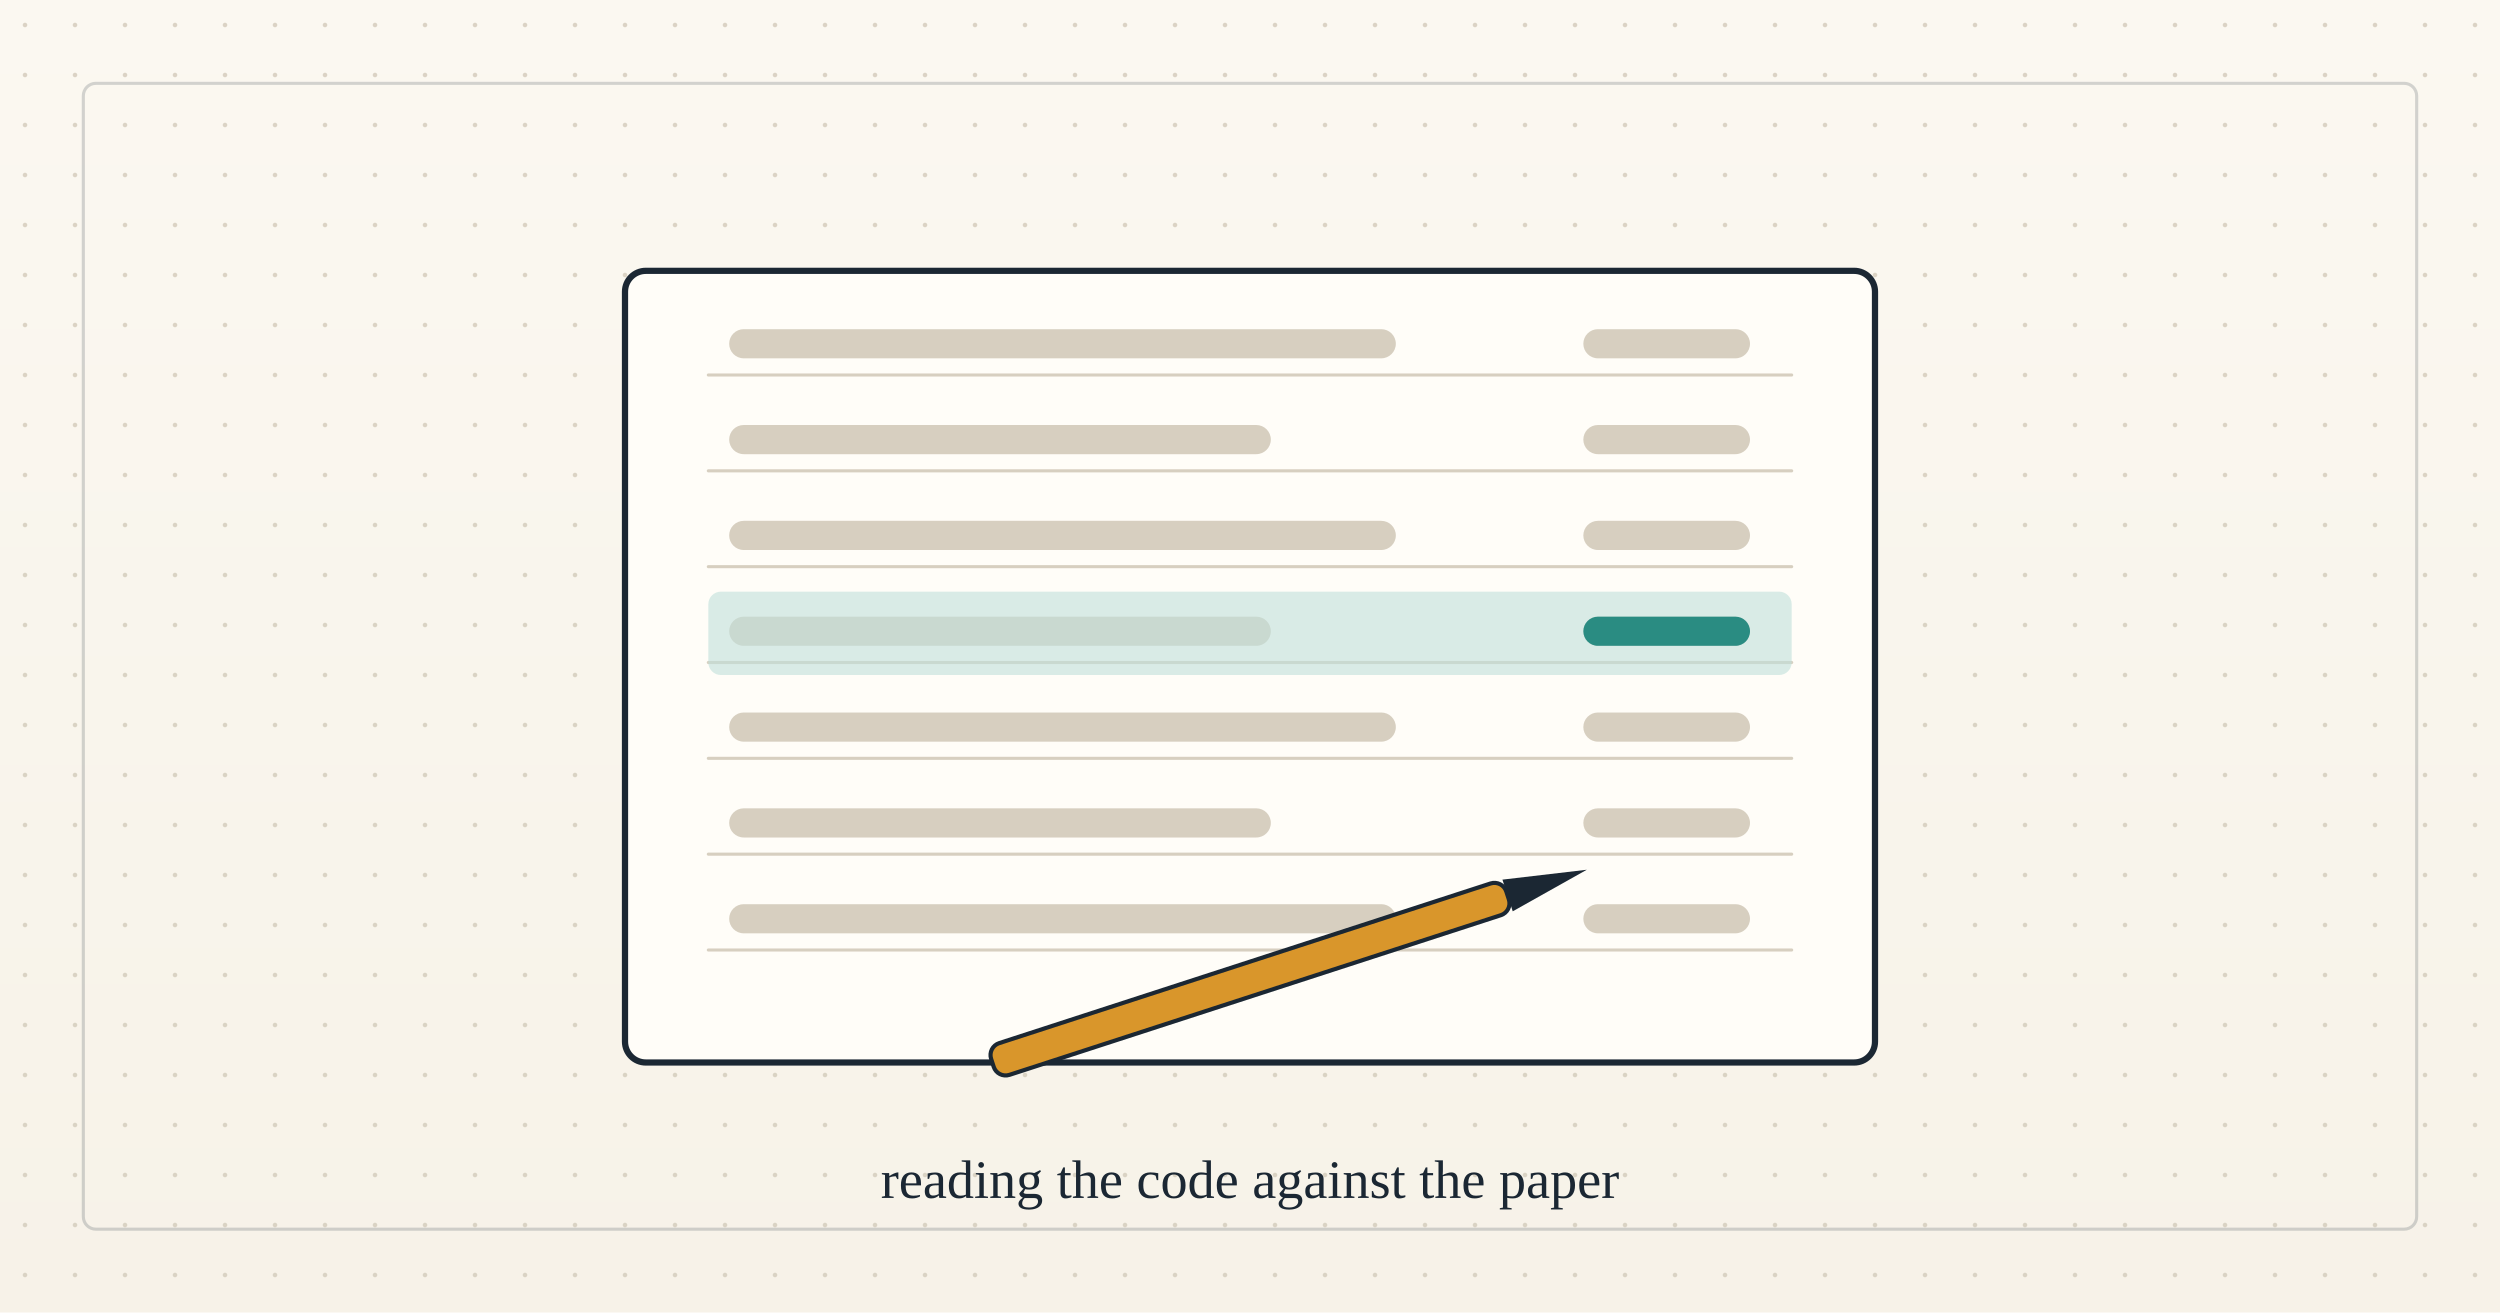
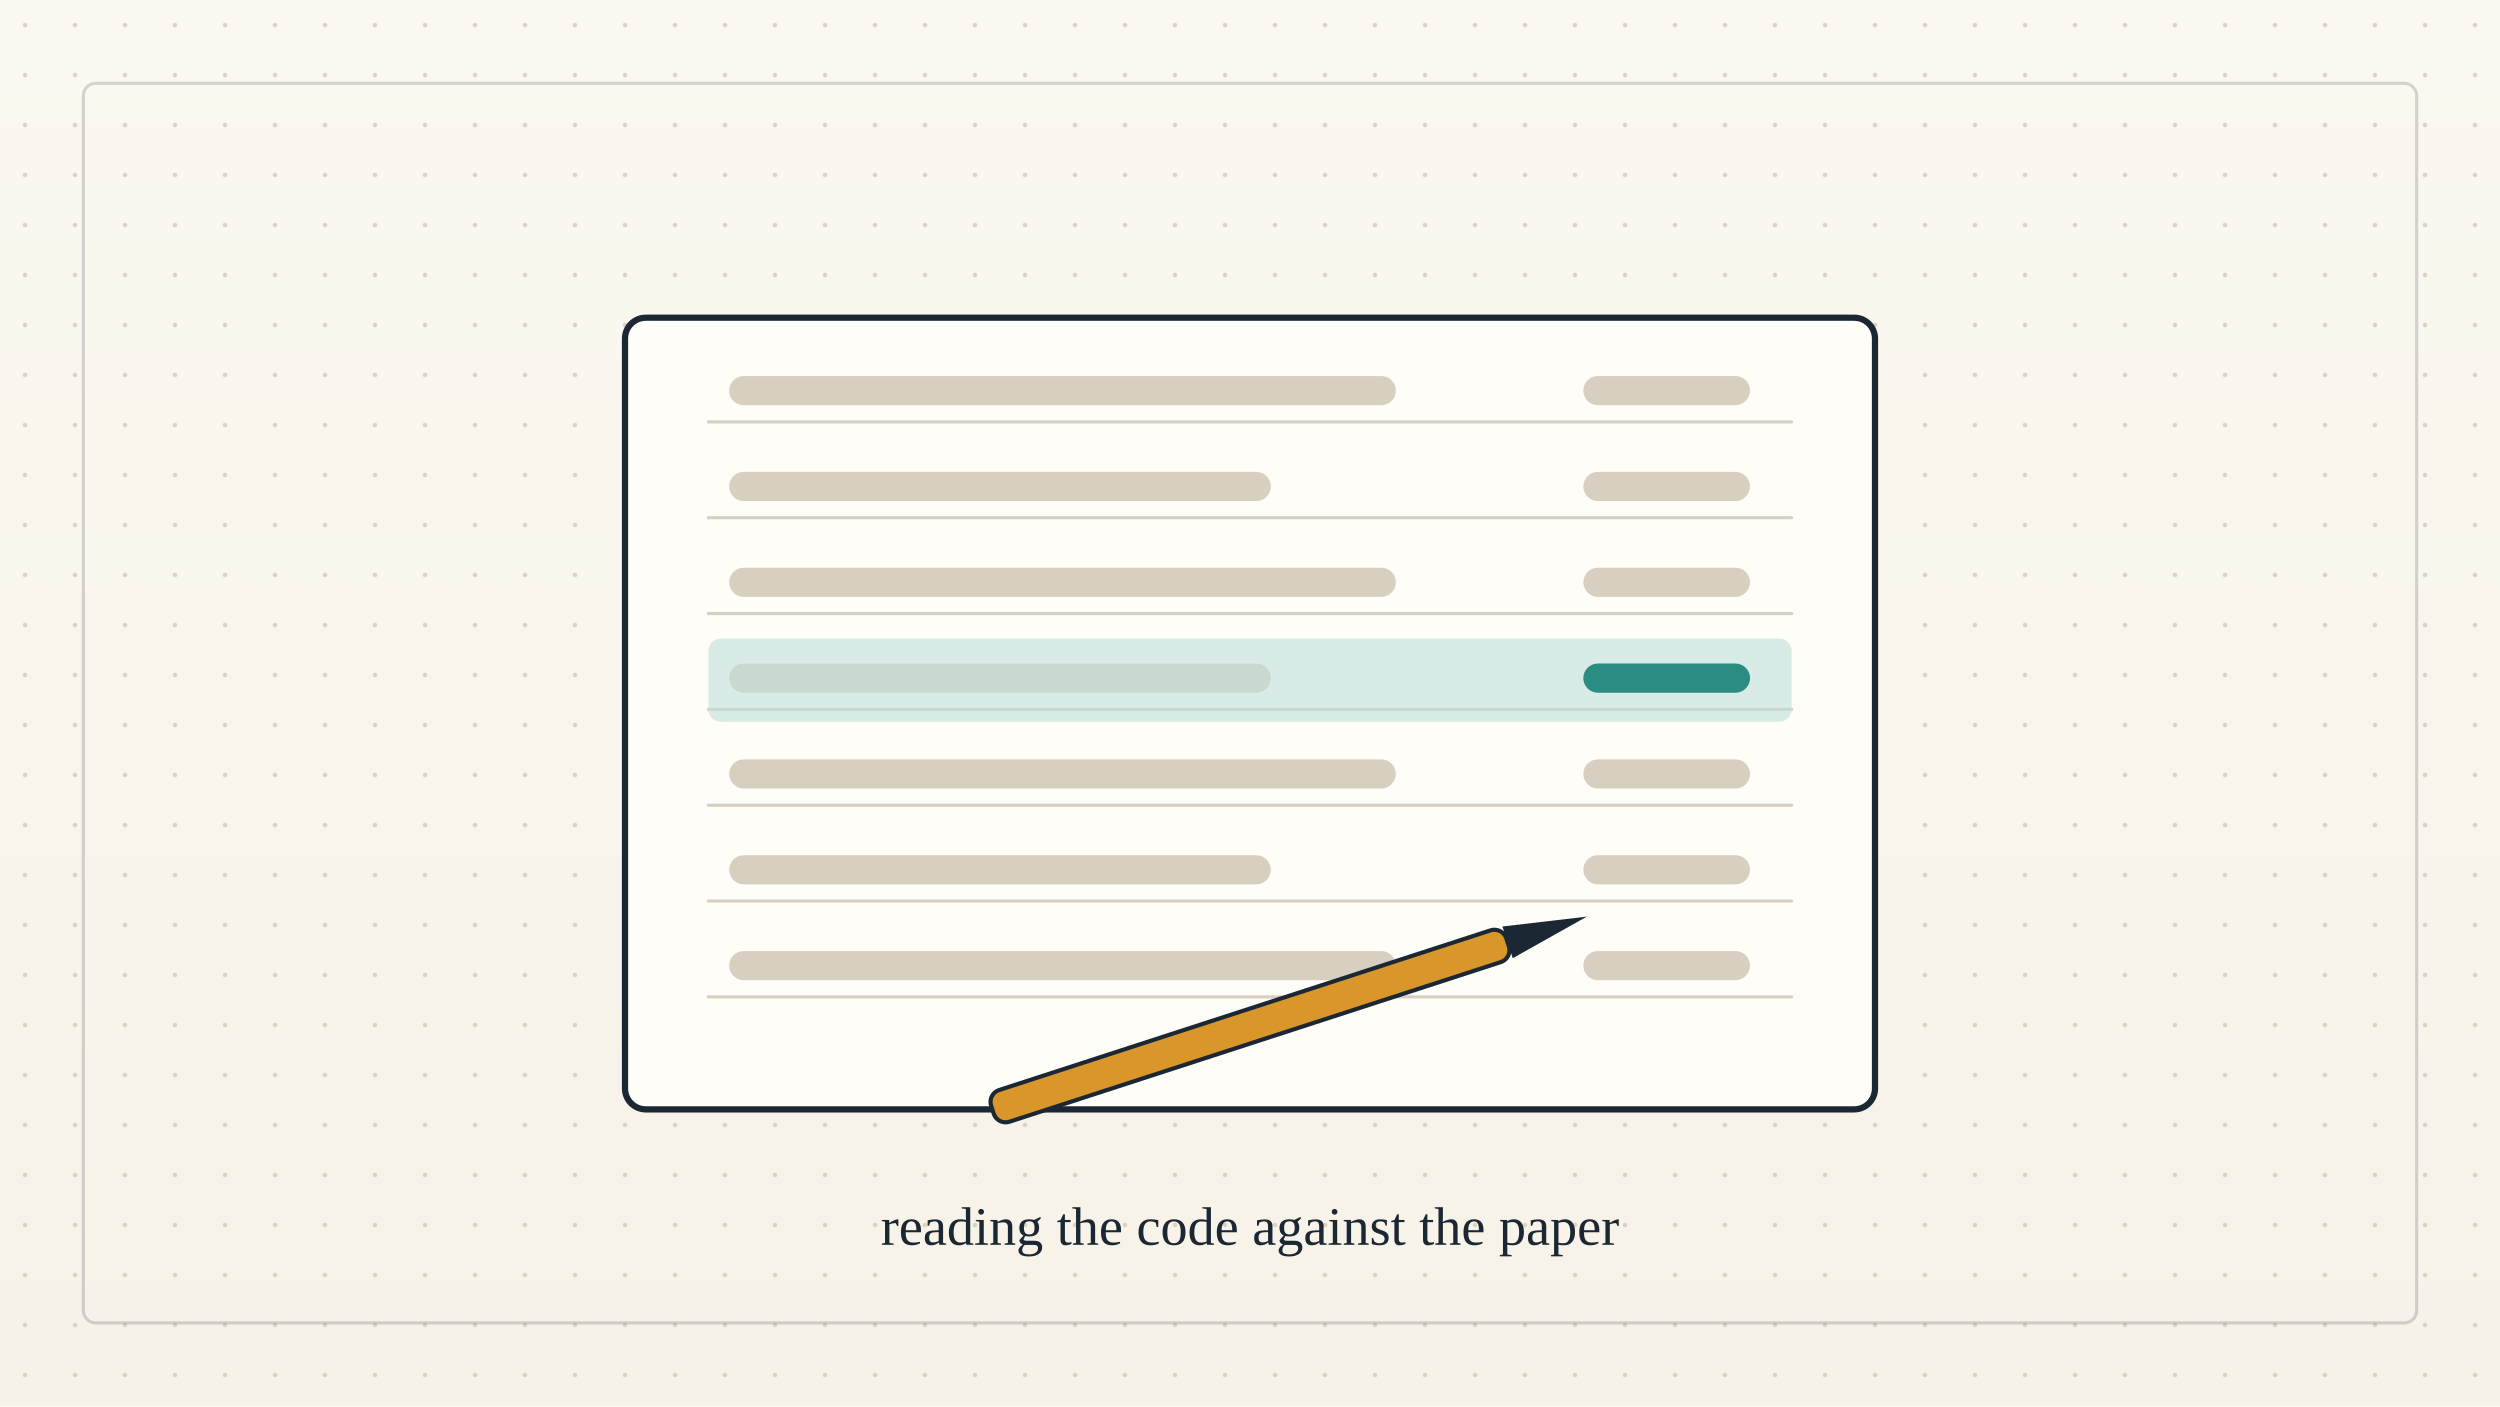
- <svg xmlns="http://www.w3.org/2000/svg" viewBox="0 0 1200 630" width="1200" height="630" role="img" aria-label="A ledger page with one row marked and a pen across it">
+ <svg xmlns="http://www.w3.org/2000/svg" viewBox="0 0 1200 675" width="1200" height="675" role="img" aria-label="A ledger page with one row marked and a pen across it">
  <defs>
    <pattern id="dots" width="24" height="24" patternUnits="userSpaceOnUse">
      <circle cx="12" cy="12" r="1.1" fill="#D7CFC0" />
    </pattern>
    <linearGradient id="sky" x1="0" y1="0" x2="0" y2="1">
      <stop offset="0" stop-color="#FBF8F1" />
      <stop offset="1" stop-color="#F7F2E8" />
    </linearGradient>
    <radialGradient id="glow" cx="0.5" cy="0.5" r="0.5">
      <stop offset="0" stop-color="#D9962B" stop-opacity="0.35" />
      <stop offset="1" stop-color="#D9962B" stop-opacity="0" />
    </radialGradient>
    <filter id="soft" x="-20%" y="-20%" width="140%" height="140%">
      <feGaussianBlur stdDeviation="6" />
    </filter>
  </defs>
-   <rect width="1200" height="630" fill="url(#sky)" />
-   <rect width="1200" height="630" fill="url(#dots)" opacity="0.9" />
-   <rect x="300" y="130" width="600" height="380" rx="10" fill="#FFFDF8" stroke="#1B2733" stroke-width="3" />
-   <line x1="340" y1="180" x2="860" y2="180" stroke="#D7CFC0" stroke-width="1.5" stroke-linecap="round" opacity="1.0" />
-   <rect x="350" y="158" width="320" height="14" rx="7" fill="#D7CFC0" />
-   <rect x="760" y="158" width="80" height="14" rx="7" fill="#D7CFC0" />
-   <line x1="340" y1="226" x2="860" y2="226" stroke="#D7CFC0" stroke-width="1.5" stroke-linecap="round" opacity="1.0" />
-   <rect x="350" y="204" width="260" height="14" rx="7" fill="#D7CFC0" />
-   <rect x="760" y="204" width="80" height="14" rx="7" fill="#D7CFC0" />
-   <line x1="340" y1="272" x2="860" y2="272" stroke="#D7CFC0" stroke-width="1.5" stroke-linecap="round" opacity="1.0" />
-   <rect x="350" y="250" width="320" height="14" rx="7" fill="#D7CFC0" />
-   <rect x="760" y="250" width="80" height="14" rx="7" fill="#D7CFC0" />
-   <line x1="340" y1="318" x2="860" y2="318" stroke="#D7CFC0" stroke-width="1.5" stroke-linecap="round" opacity="1.0" />
-   <rect x="350" y="296" width="260" height="14" rx="7" fill="#D7CFC0" />
-   <rect x="760" y="296" width="80" height="14" rx="7" fill="#D7CFC0" />
-   <line x1="340" y1="364" x2="860" y2="364" stroke="#D7CFC0" stroke-width="1.5" stroke-linecap="round" opacity="1.0" />
-   <rect x="350" y="342" width="320" height="14" rx="7" fill="#D7CFC0" />
-   <rect x="760" y="342" width="80" height="14" rx="7" fill="#D7CFC0" />
-   <line x1="340" y1="410" x2="860" y2="410" stroke="#D7CFC0" stroke-width="1.5" stroke-linecap="round" opacity="1.0" />
-   <rect x="350" y="388" width="260" height="14" rx="7" fill="#D7CFC0" />
-   <rect x="760" y="388" width="80" height="14" rx="7" fill="#D7CFC0" />
-   <line x1="340" y1="456" x2="860" y2="456" stroke="#D7CFC0" stroke-width="1.5" stroke-linecap="round" opacity="1.0" />
-   <rect x="350" y="434" width="320" height="14" rx="7" fill="#D7CFC0" />
-   <rect x="760" y="434" width="80" height="14" rx="7" fill="#D7CFC0" />
-   <rect x="340" y="284" width="520" height="40" rx="6" fill="#BFE0DA" opacity="0.6" />
-   <rect x="760" y="296" width="80" height="14" rx="7" fill="#2A8C82" />
-   <g transform="rotate(-18 600 470)">
-     <rect x="470" y="462" width="260" height="16" rx="6" fill="#D9962B" stroke="#1B2733" stroke-width="2" />
-     <path d="M 730 462 L 770 470 L 730 478 Z" fill="#1B2733" />
+   <rect width="1200" height="675" fill="url(#sky)" />
+   <rect width="1200" height="675" fill="url(#dots)" opacity="0.9" />
+   <g transform="translate(0,22.5)">
+     <rect x="300" y="130" width="600" height="380" rx="10" fill="#FFFDF8" stroke="#1B2733" stroke-width="3" />
+     <line x1="340" y1="180" x2="860" y2="180" stroke="#D7CFC0" stroke-width="1.5" stroke-linecap="round" opacity="1.0" />
+     <rect x="350" y="158" width="320" height="14" rx="7" fill="#D7CFC0" />
+     <rect x="760" y="158" width="80" height="14" rx="7" fill="#D7CFC0" />
+     <line x1="340" y1="226" x2="860" y2="226" stroke="#D7CFC0" stroke-width="1.5" stroke-linecap="round" opacity="1.0" />
+     <rect x="350" y="204" width="260" height="14" rx="7" fill="#D7CFC0" />
+     <rect x="760" y="204" width="80" height="14" rx="7" fill="#D7CFC0" />
+     <line x1="340" y1="272" x2="860" y2="272" stroke="#D7CFC0" stroke-width="1.5" stroke-linecap="round" opacity="1.0" />
+     <rect x="350" y="250" width="320" height="14" rx="7" fill="#D7CFC0" />
+     <rect x="760" y="250" width="80" height="14" rx="7" fill="#D7CFC0" />
+     <line x1="340" y1="318" x2="860" y2="318" stroke="#D7CFC0" stroke-width="1.5" stroke-linecap="round" opacity="1.0" />
+     <rect x="350" y="296" width="260" height="14" rx="7" fill="#D7CFC0" />
+     <rect x="760" y="296" width="80" height="14" rx="7" fill="#D7CFC0" />
+     <line x1="340" y1="364" x2="860" y2="364" stroke="#D7CFC0" stroke-width="1.5" stroke-linecap="round" opacity="1.0" />
+     <rect x="350" y="342" width="320" height="14" rx="7" fill="#D7CFC0" />
+     <rect x="760" y="342" width="80" height="14" rx="7" fill="#D7CFC0" />
+     <line x1="340" y1="410" x2="860" y2="410" stroke="#D7CFC0" stroke-width="1.5" stroke-linecap="round" opacity="1.0" />
+     <rect x="350" y="388" width="260" height="14" rx="7" fill="#D7CFC0" />
+     <rect x="760" y="388" width="80" height="14" rx="7" fill="#D7CFC0" />
+     <line x1="340" y1="456" x2="860" y2="456" stroke="#D7CFC0" stroke-width="1.5" stroke-linecap="round" opacity="1.0" />
+     <rect x="350" y="434" width="320" height="14" rx="7" fill="#D7CFC0" />
+     <rect x="760" y="434" width="80" height="14" rx="7" fill="#D7CFC0" />
+     <rect x="340" y="284" width="520" height="40" rx="6" fill="#BFE0DA" opacity="0.6" />
+     <rect x="760" y="296" width="80" height="14" rx="7" fill="#2A8C82" />
+     <g transform="rotate(-18 600 470)">
+       <rect x="470" y="462" width="260" height="16" rx="6" fill="#D9962B" stroke="#1B2733" stroke-width="2" />
+       <path d="M 730 462 L 770 470 L 730 478 Z" fill="#1B2733" />
+     </g>
+     <text x="600" y="575" font-family="Georgia, 'Times New Roman', serif" font-size="26" fill="#1B2733" text-anchor="middle" font-weight="normal" opacity="1.0">reading the code against the paper</text>
  </g>
-   <text x="600" y="575" font-family="Georgia, 'Times New Roman', serif" font-size="26" fill="#1B2733" text-anchor="middle" font-weight="normal" opacity="1.0">reading the code against the paper</text>
-   <rect x="40" y="40" width="1120" height="550" fill="none" stroke="#1B2733" stroke-opacity="0.18" stroke-width="1.5" rx="6" />
+   <rect x="40" y="40" width="1120" height="595" fill="none" stroke="#1B2733" stroke-opacity="0.18" stroke-width="1.5" rx="6" />
</svg>
